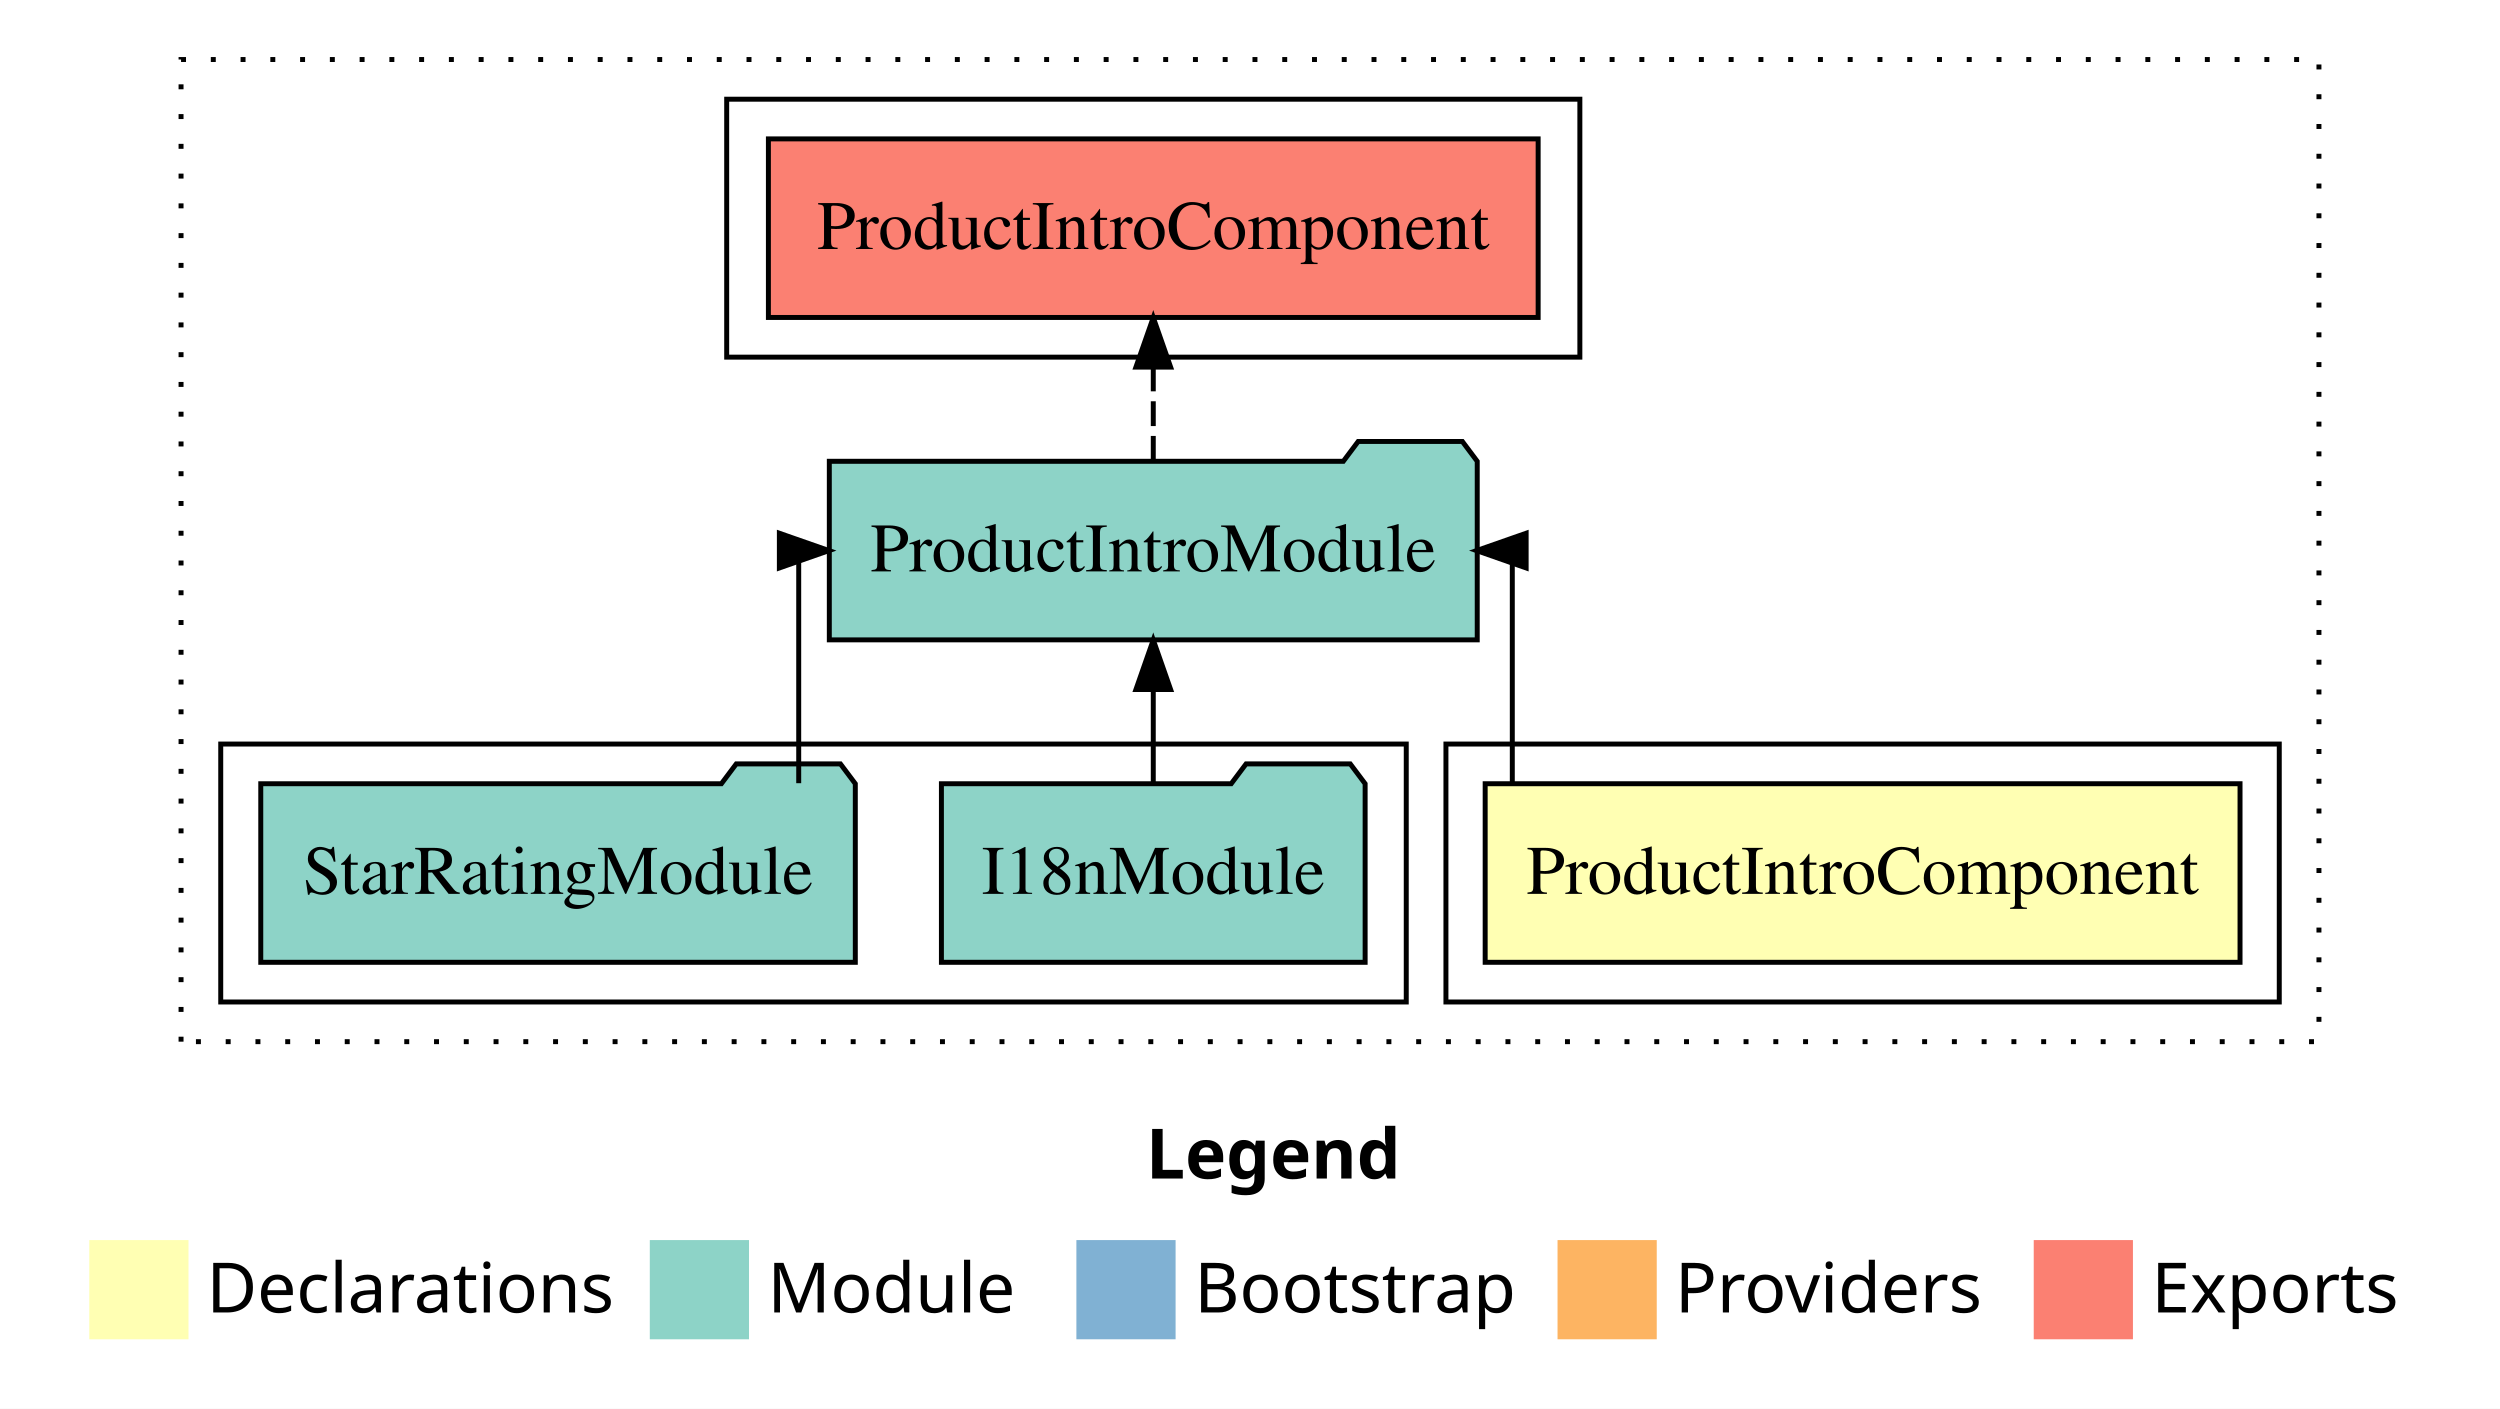
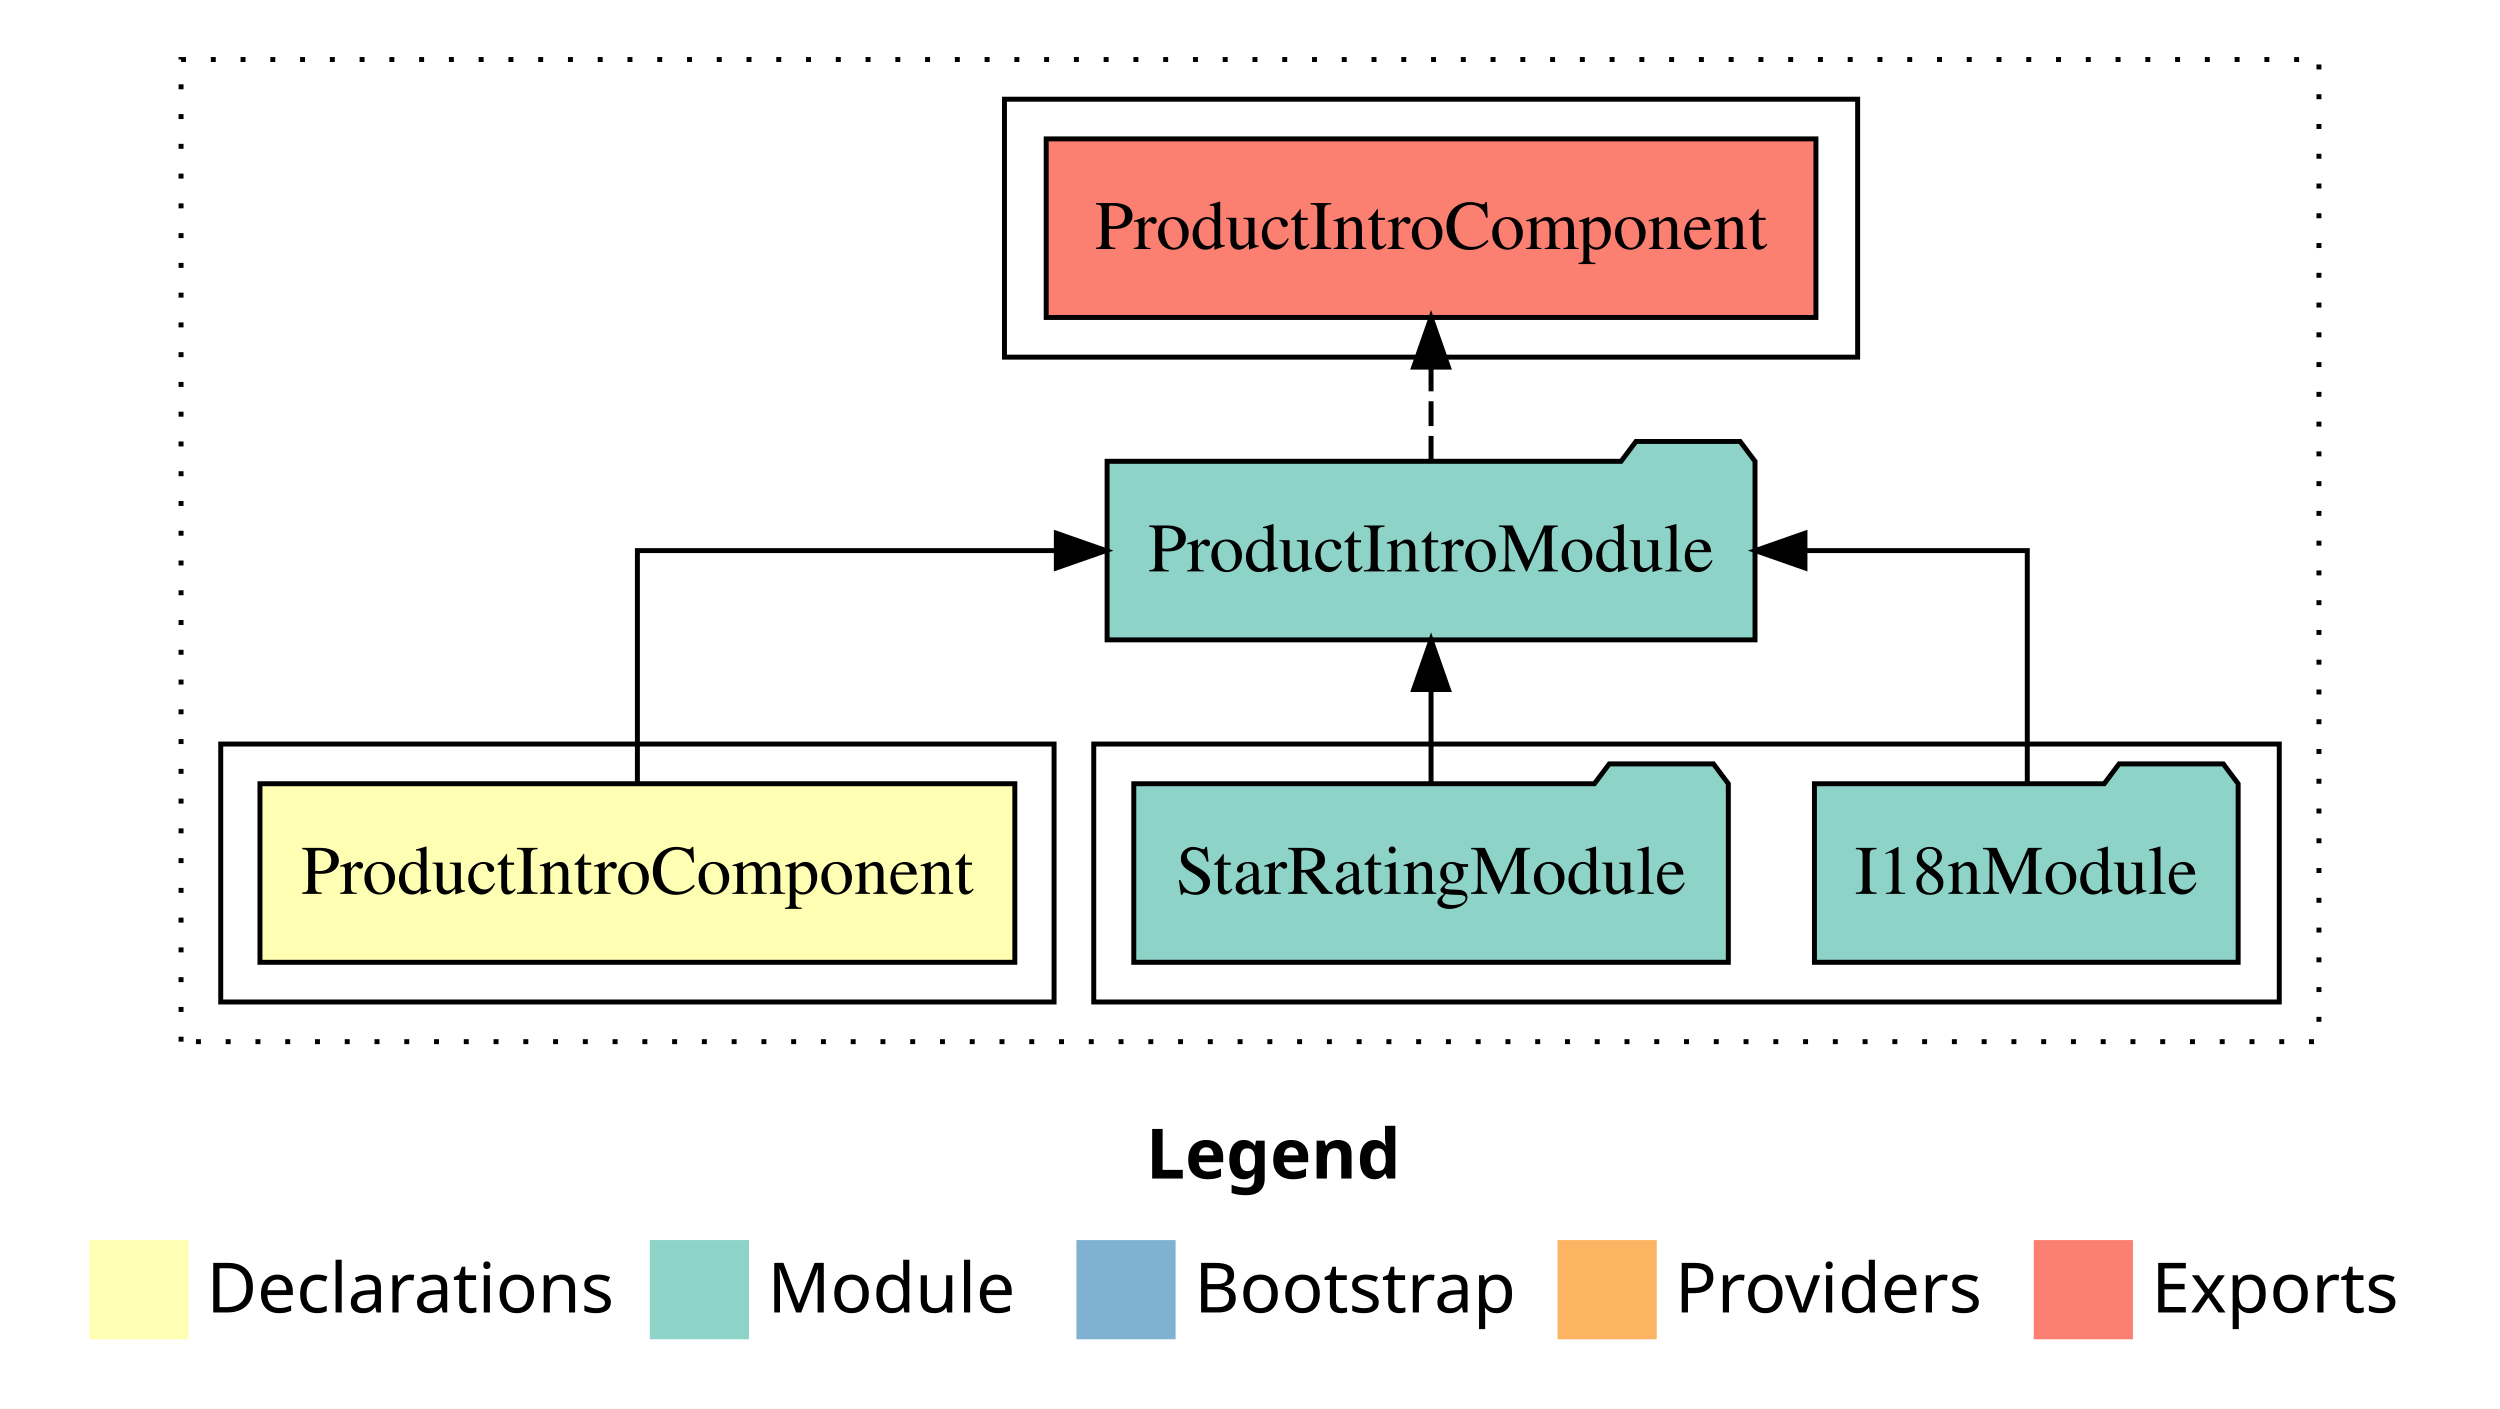
<svg xmlns="http://www.w3.org/2000/svg" width="504pt" height="284pt" viewBox="0.00 0.00 504.00 284.00">
  <g id="graph0" class="graph" transform="scale(1 1) rotate(0) translate(4 280)">
    <polygon fill="white" stroke="transparent" points="-4,4 -4,-280 500,-280 500,4 -4,4" />
    <text text-anchor="start" x="227.01" y="-42.4" font-family="sans-serif" font-weight="bold" font-size="14.00">Legend</text>
    <polygon fill="#ffffb3" stroke="transparent" points="14,-10 14,-30 34,-30 34,-10 14,-10" />
    <text text-anchor="start" x="37.63" y="-15.4" font-family="sans-serif" font-size="14.00">  Declarations</text>
    <polygon fill="#8dd3c7" stroke="transparent" points="127,-10 127,-30 147,-30 147,-10 127,-10" />
    <text text-anchor="start" x="150.73" y="-15.4" font-family="sans-serif" font-size="14.00">  Module</text>
    <polygon fill="#80b1d3" stroke="transparent" points="213,-10 213,-30 233,-30 233,-10 213,-10" />
    <text text-anchor="start" x="236.78" y="-15.4" font-family="sans-serif" font-size="14.00">  Bootstrap</text>
    <polygon fill="#fdb462" stroke="transparent" points="310,-10 310,-30 330,-30 330,-10 310,-10" />
    <text text-anchor="start" x="333.67" y="-15.4" font-family="sans-serif" font-size="14.00">  Providers</text>
    <polygon fill="#fb8072" stroke="transparent" points="406,-10 406,-30 426,-30 426,-10 406,-10" />
    <text text-anchor="start" x="429.73" y="-15.4" font-family="sans-serif" font-size="14.00">  Exports</text>
    <g id="clust1" class="cluster">
      <polygon fill="none" stroke="black" stroke-dasharray="1,5" points="32.5,-70 32.5,-268 463.5,-268 463.5,-70 32.5,-70" />
    </g>
-     <g id="clust5" class="cluster">
-       <polygon fill="none" stroke="black" points="142.5,-208 142.5,-260 314.5,-260 314.5,-208 142.5,-208" />
+     <g id="clust4" class="cluster">
+       <polygon fill="none" stroke="black" points="216.5,-78 216.5,-130 455.5,-130 455.5,-78 216.5,-78" />
    </g>
    <g id="clust2" class="cluster">
-       <polygon fill="none" stroke="black" points="287.5,-78 287.5,-130 455.5,-130 455.5,-78 287.5,-78" />
+       <polygon fill="none" stroke="black" points="40.5,-78 40.5,-130 208.5,-130 208.5,-78 40.5,-78" />
    </g>
-     <g id="clust4" class="cluster">
-       <polygon fill="none" stroke="black" points="40.5,-78 40.5,-130 279.5,-130 279.5,-78 40.5,-78" />
+     <g id="clust5" class="cluster">
+       <polygon fill="none" stroke="black" points="198.5,-208 198.5,-260 370.5,-260 370.5,-208 198.5,-208" />
    </g>
    <g id="node1" class="node">
-       <polygon fill="#ffffb3" stroke="black" points="447.59,-122 295.41,-122 295.41,-86 447.59,-86 447.59,-122" />
-       <text text-anchor="middle" x="371.5" y="-99.8" font-family="Times,serif" font-size="14.00">ProductIntroComponent</text>
+       <polygon fill="#ffffb3" stroke="black" points="200.59,-122 48.41,-122 48.41,-86 200.59,-86 200.59,-122" />
+       <text text-anchor="middle" x="124.5" y="-99.8" font-family="Times,serif" font-size="14.00">ProductIntroComponent</text>
    </g>
    <g id="node2" class="node">
-       <polygon fill="#8dd3c7" stroke="black" points="293.81,-187 290.81,-191 269.81,-191 266.81,-187 163.19,-187 163.19,-151 293.81,-151 293.81,-187" />
-       <text text-anchor="middle" x="228.5" y="-164.8" font-family="Times,serif" font-size="14.00">ProductIntroModule</text>
+       <polygon fill="#8dd3c7" stroke="black" points="349.81,-187 346.81,-191 325.81,-191 322.81,-187 219.19,-187 219.19,-151 349.81,-151 349.81,-187" />
+       <text text-anchor="middle" x="284.5" y="-164.8" font-family="Times,serif" font-size="14.00">ProductIntroModule</text>
    </g>
    <g id="edge1" class="edge">
-       <path fill="none" stroke="black" d="M300.88,-122.11C300.88,-141.34 300.88,-169 300.88,-169 300.88,-169 300.15,-169 300.15,-169" />
-       <polygon fill="black" stroke="black" points="303.67,-165.5 293.67,-169 303.67,-172.5 303.67,-165.5" />
+       <path fill="none" stroke="black" d="M124.5,-122.11C124.5,-141.34 124.5,-169 124.5,-169 124.5,-169 208.96,-169 208.96,-169" />
+       <polygon fill="black" stroke="black" points="208.96,-172.5 218.96,-169 208.96,-165.5 208.96,-172.5" />
    </g>
    <g id="node5" class="node">
-       <polygon fill="#fb8072" stroke="black" points="306.09,-252 150.91,-252 150.91,-216 306.09,-216 306.09,-252" />
-       <text text-anchor="middle" x="228.5" y="-229.8" font-family="Times,serif" font-size="14.00">ProductIntroComponent </text>
+       <polygon fill="#fb8072" stroke="black" points="362.09,-252 206.91,-252 206.91,-216 362.09,-216 362.09,-252" />
+       <text text-anchor="middle" x="284.5" y="-229.8" font-family="Times,serif" font-size="14.00">ProductIntroComponent </text>
    </g>
    <g id="edge4" class="edge">
-       <path fill="none" stroke="black" stroke-dasharray="5,2" d="M228.5,-187.11C228.5,-187.11 228.5,-205.99 228.5,-205.99" />
-       <polygon fill="black" stroke="black" points="225,-205.99 228.5,-215.99 232,-205.99 225,-205.99" />
+       <path fill="none" stroke="black" stroke-dasharray="5,2" d="M284.5,-187.11C284.5,-187.11 284.5,-205.99 284.5,-205.99" />
+       <polygon fill="black" stroke="black" points="281,-205.99 284.5,-215.99 288,-205.99 281,-205.99" />
    </g>
    <g id="node3" class="node">
-       <polygon fill="#8dd3c7" stroke="black" points="271.21,-122 268.21,-126 247.21,-126 244.21,-122 185.79,-122 185.79,-86 271.21,-86 271.21,-122" />
-       <text text-anchor="middle" x="228.5" y="-99.8" font-family="Times,serif" font-size="14.00">I18nModule</text>
+       <polygon fill="#8dd3c7" stroke="black" points="447.21,-122 444.21,-126 423.21,-126 420.21,-122 361.79,-122 361.79,-86 447.21,-86 447.21,-122" />
+       <text text-anchor="middle" x="404.5" y="-99.8" font-family="Times,serif" font-size="14.00">I18nModule</text>
    </g>
    <g id="edge2" class="edge">
-       <path fill="none" stroke="black" d="M228.5,-122.11C228.5,-122.11 228.5,-140.99 228.5,-140.99" />
-       <polygon fill="black" stroke="black" points="225,-140.99 228.5,-150.99 232,-140.99 225,-140.99" />
+       <path fill="none" stroke="black" d="M404.7,-122.11C404.7,-141.34 404.7,-169 404.7,-169 404.7,-169 359.88,-169 359.88,-169" />
+       <polygon fill="black" stroke="black" points="359.88,-165.5 349.88,-169 359.88,-172.5 359.88,-165.5" />
    </g>
    <g id="node4" class="node">
-       <polygon fill="#8dd3c7" stroke="black" points="168.43,-122 165.43,-126 144.43,-126 141.43,-122 48.57,-122 48.57,-86 168.43,-86 168.43,-122" />
-       <text text-anchor="middle" x="108.5" y="-99.8" font-family="Times,serif" font-size="14.00">StarRatingModule</text>
+       <polygon fill="#8dd3c7" stroke="black" points="344.43,-122 341.43,-126 320.43,-126 317.43,-122 224.57,-122 224.57,-86 344.43,-86 344.43,-122" />
+       <text text-anchor="middle" x="284.5" y="-99.8" font-family="Times,serif" font-size="14.00">StarRatingModule</text>
    </g>
    <g id="edge3" class="edge">
-       <path fill="none" stroke="black" d="M157.02,-122.11C157.02,-141.34 157.02,-169 157.02,-169 157.02,-169 157.63,-169 157.63,-169" />
-       <polygon fill="black" stroke="black" points="153.12,-172.5 163.12,-169 153.12,-165.5 153.12,-172.5" />
+       <path fill="none" stroke="black" d="M284.5,-122.11C284.5,-122.11 284.5,-140.99 284.5,-140.99" />
+       <polygon fill="black" stroke="black" points="281,-140.99 284.5,-150.99 288,-140.99 281,-140.99" />
    </g>
  </g>
</svg>
